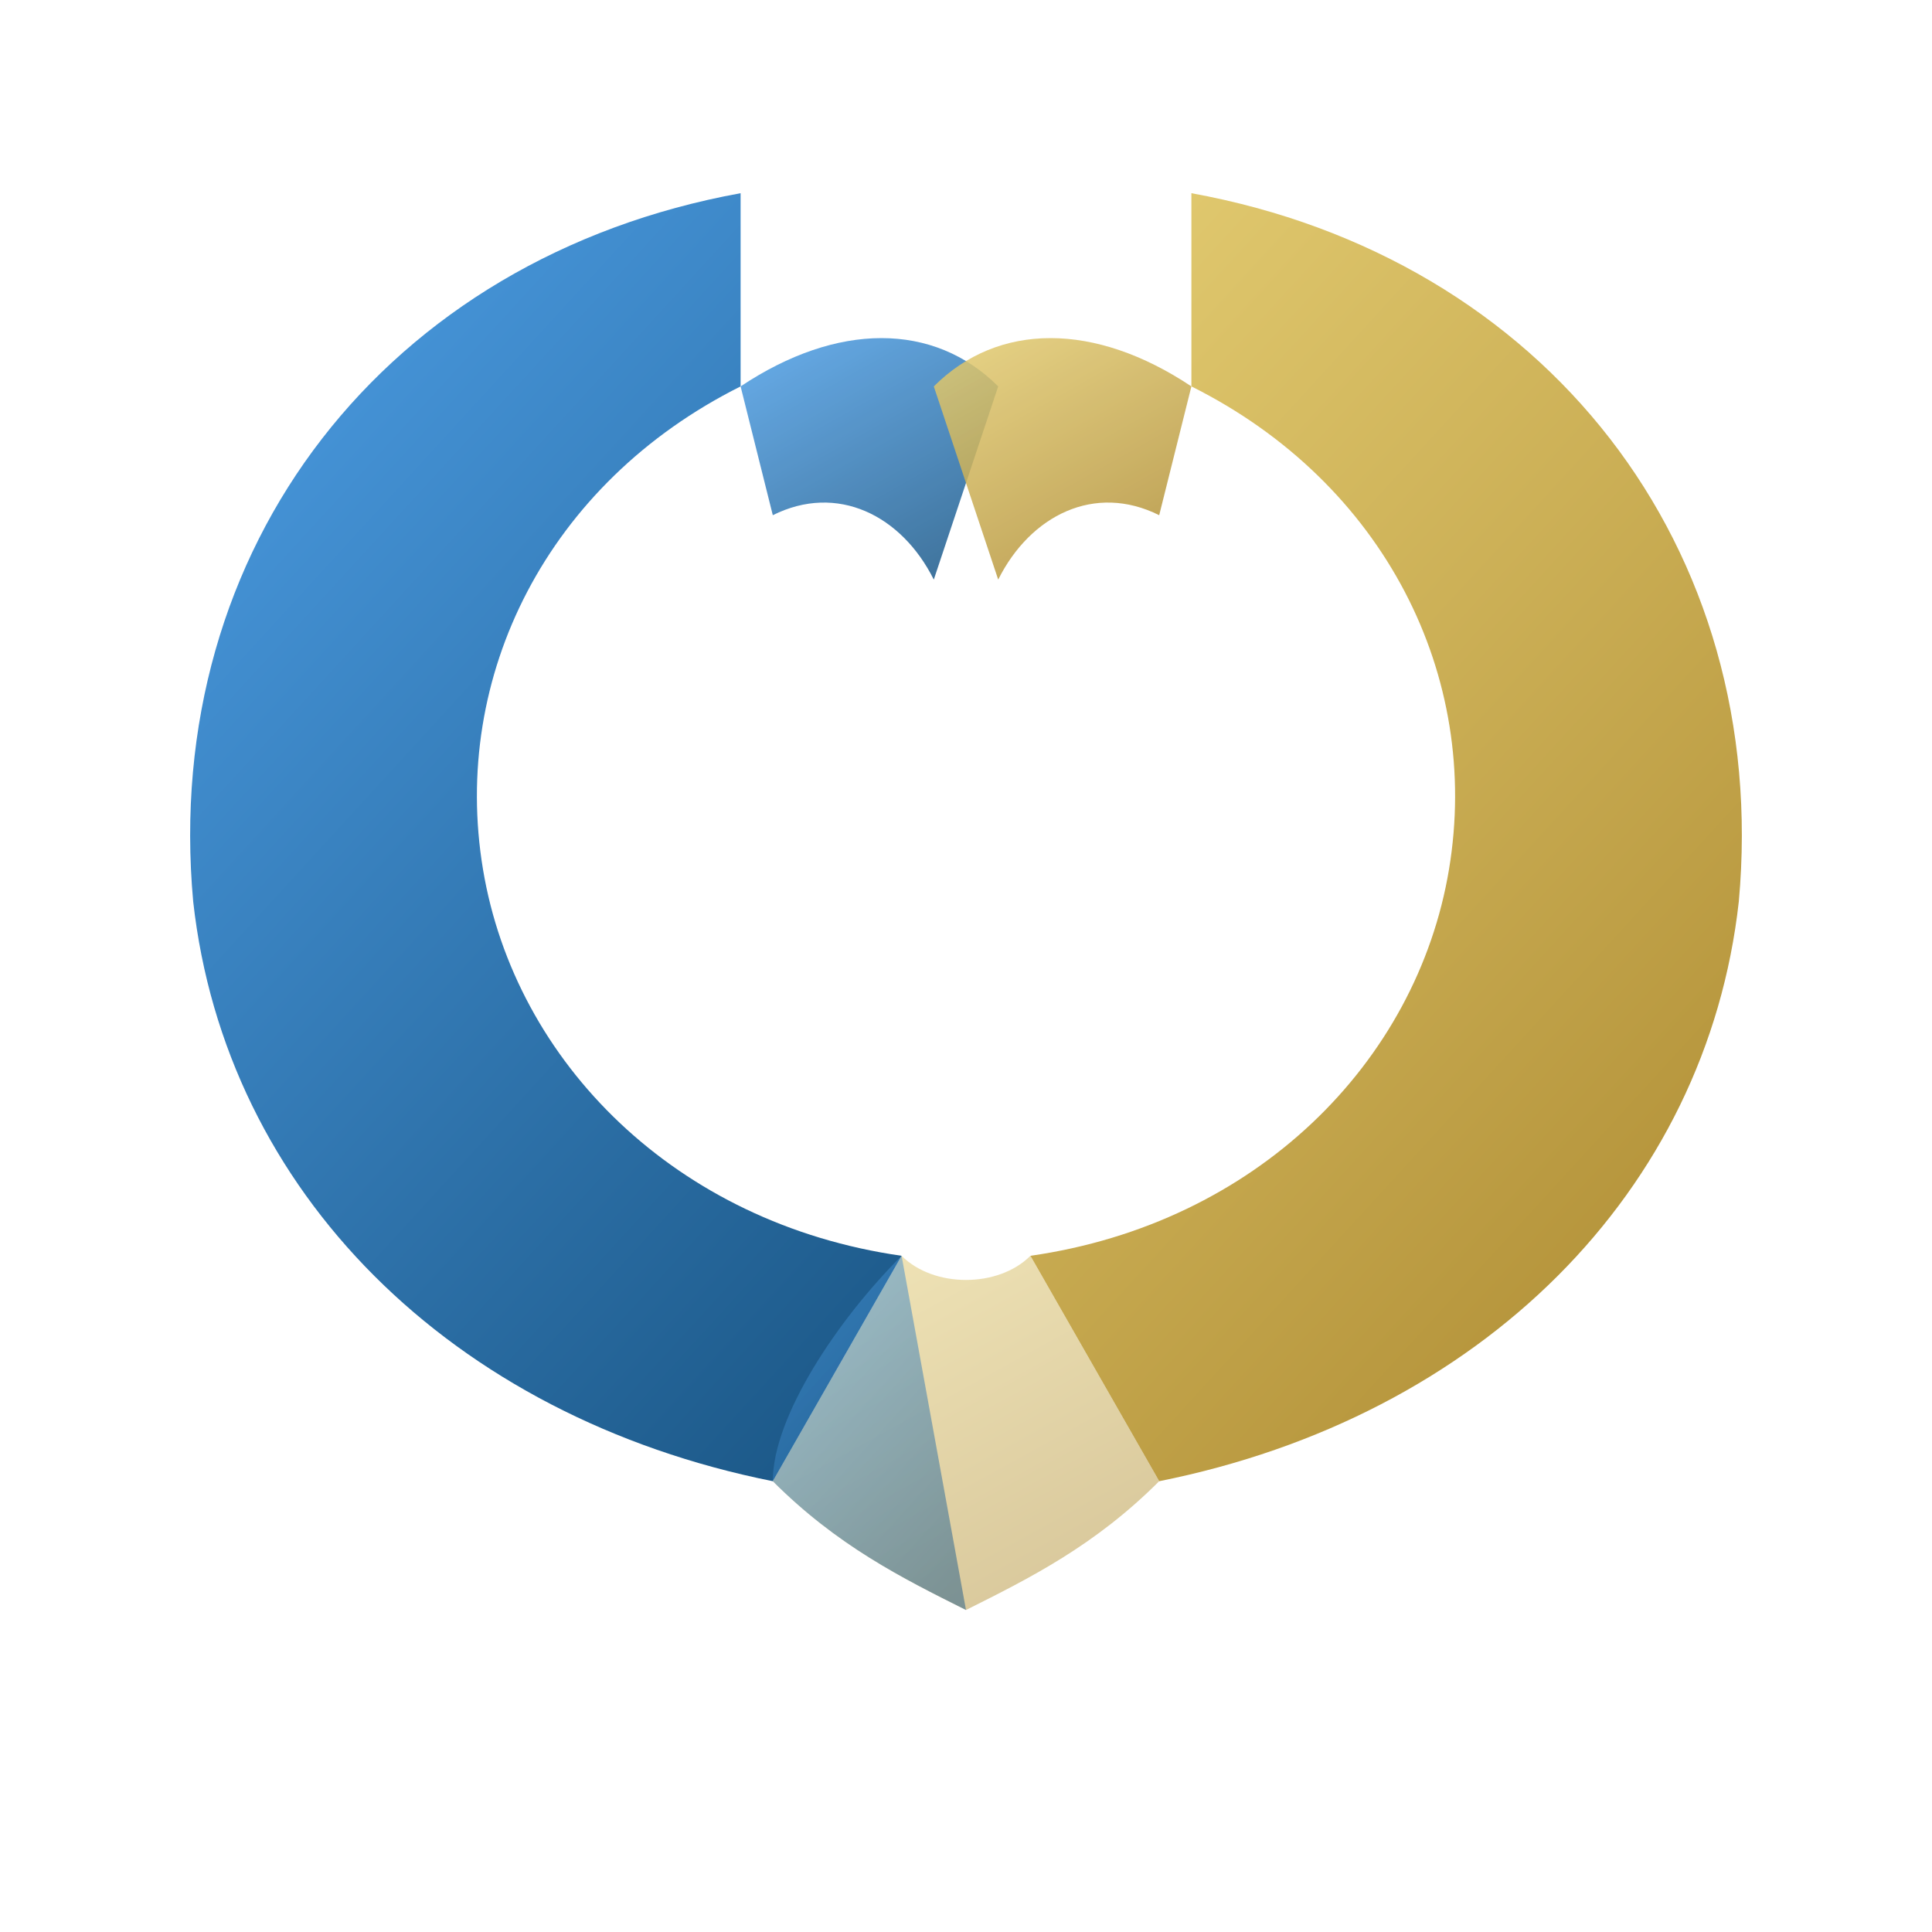
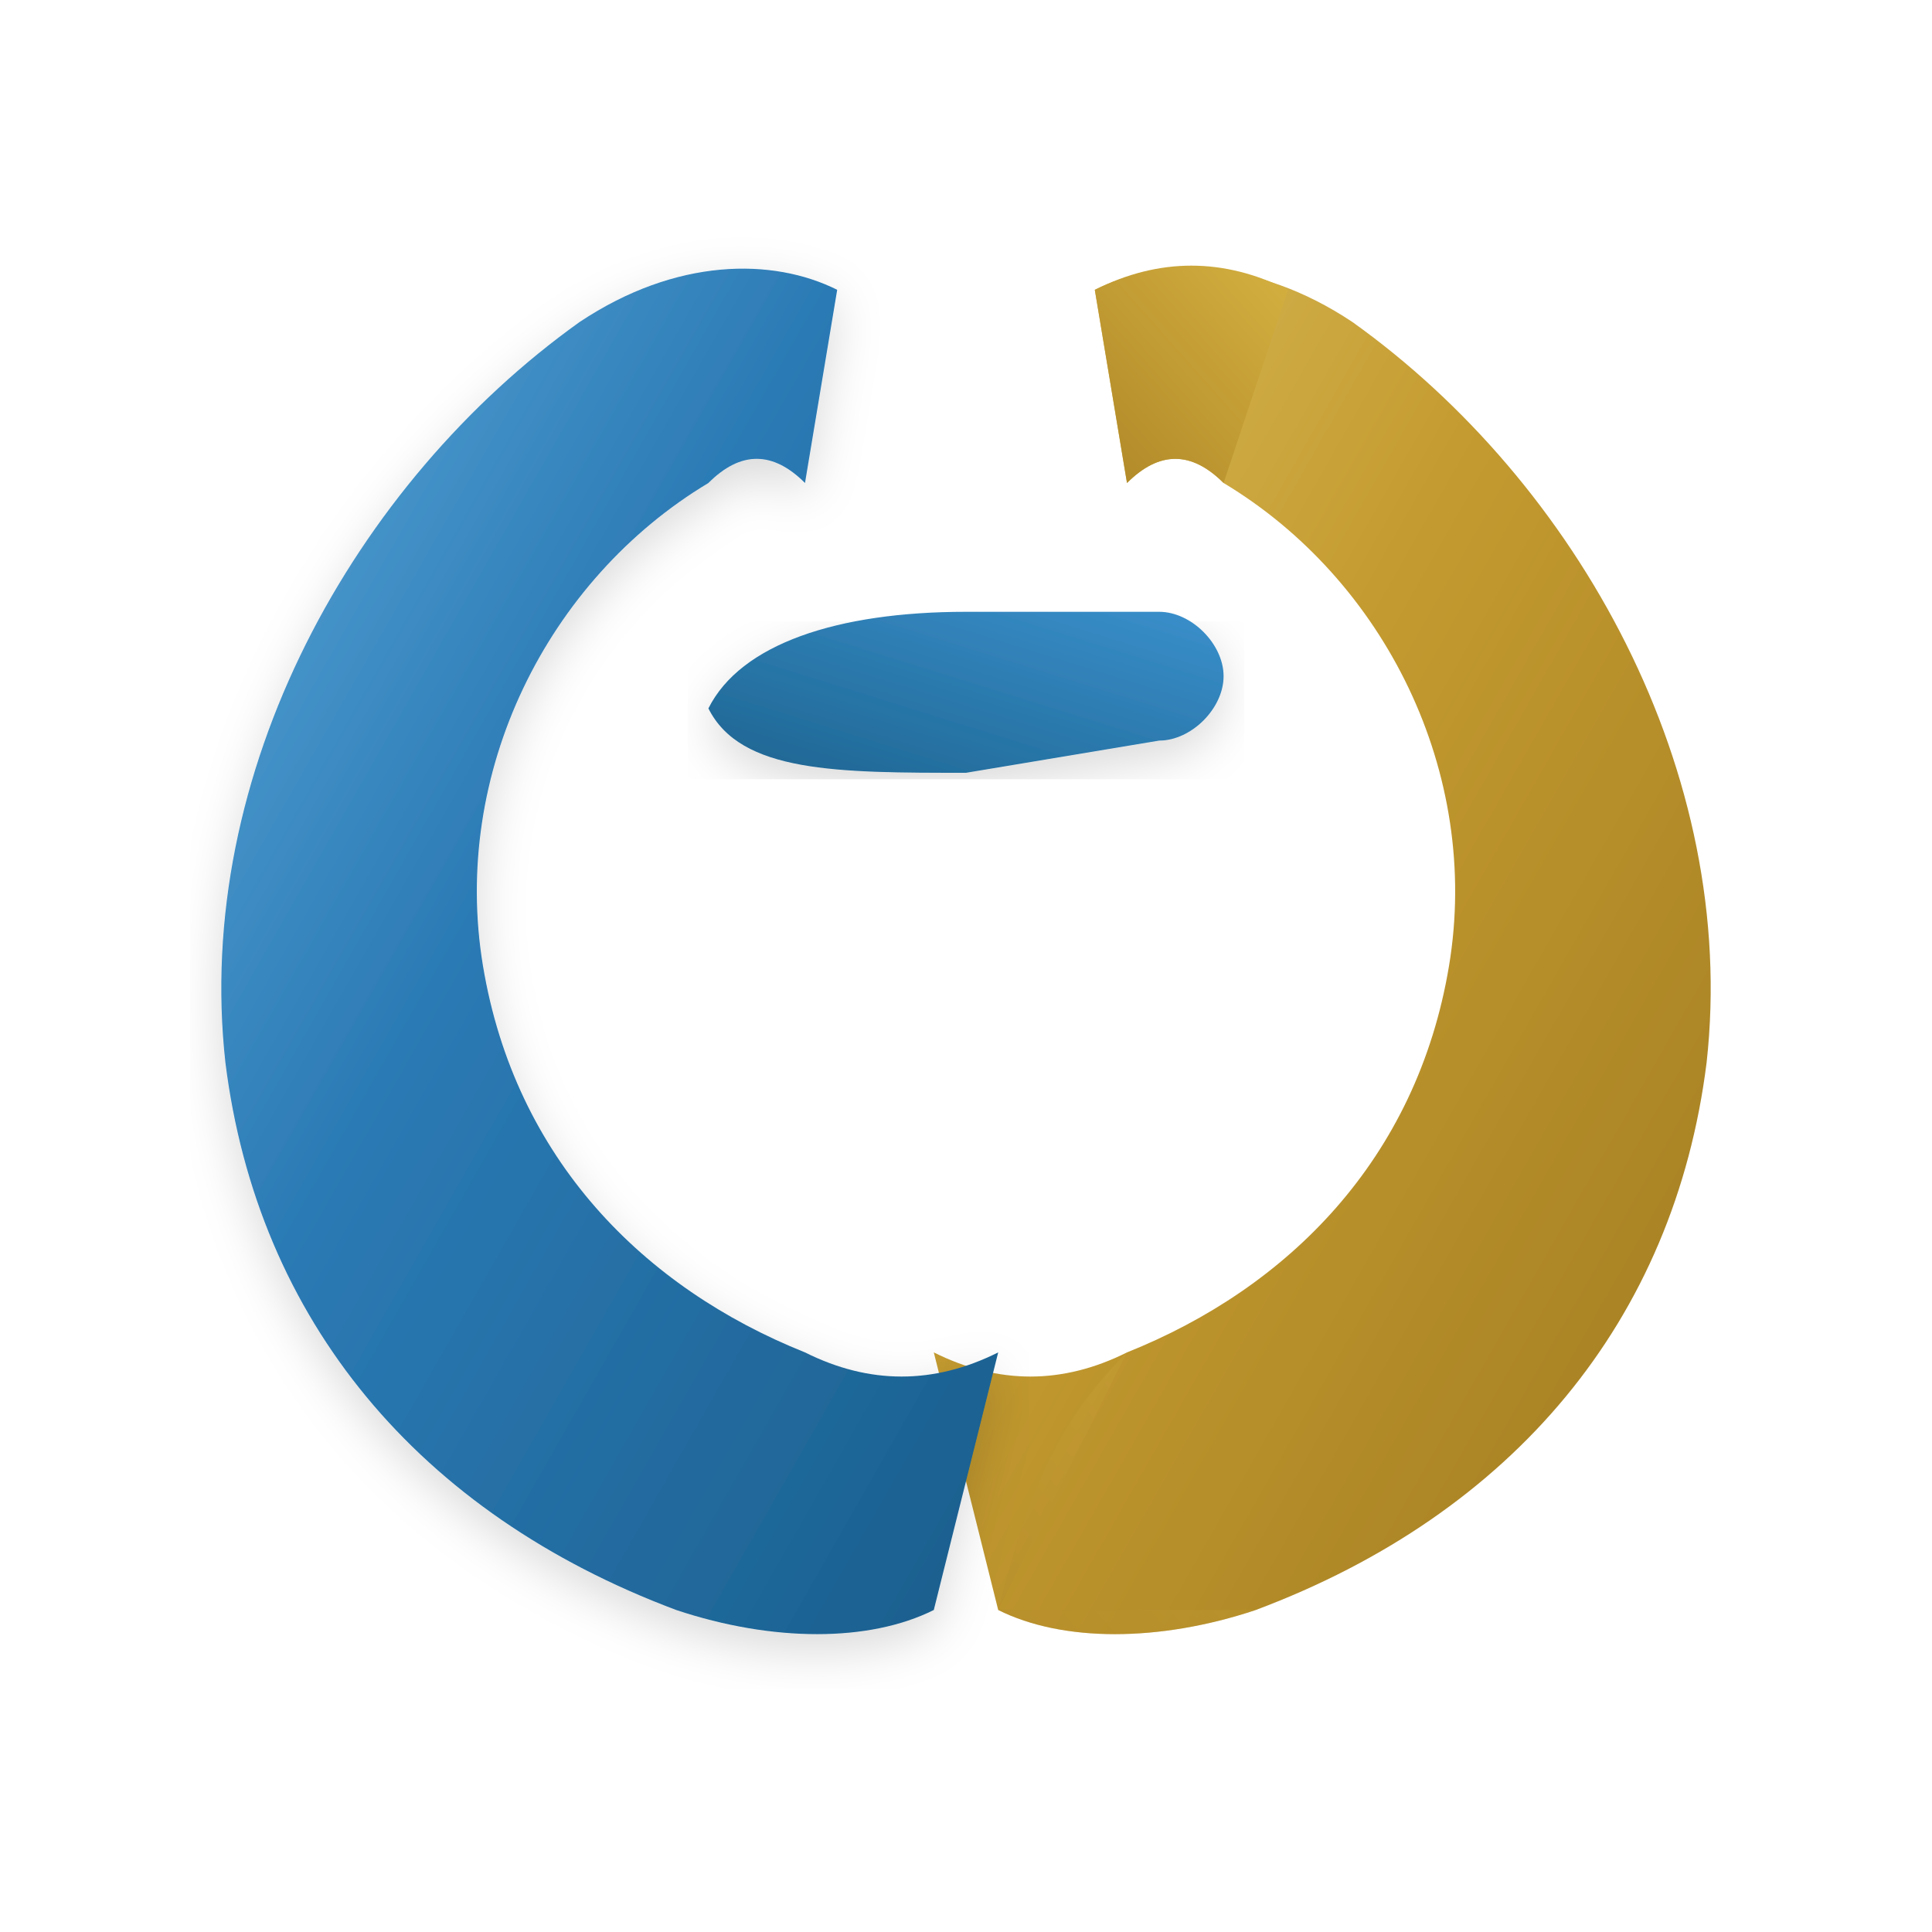
<svg xmlns="http://www.w3.org/2000/svg" viewBox="0 0 120 120" fill="none">
  <defs>
-     <linearGradient id="bi" x1="20%" y1="0%" x2="80%" y2="100%">
-       <stop offset="0%" stop-color="#4a9ae0" />
-       <stop offset="100%" stop-color="#1d5a8a" />
+     <linearGradient id="bl1" x1="0%" y1="0%" x2="100%" y2="100%">
+       <stop offset="0%" stop-color="#5ba8d9" />
+       <stop offset="40%" stop-color="#2b7ab5" />
+       <stop offset="100%" stop-color="#1a5e8c" />
    </linearGradient>
-     <linearGradient id="gi" x1="20%" y1="0%" x2="80%" y2="100%">
-       <stop offset="0%" stop-color="#e0c86e" />
-       <stop offset="100%" stop-color="#b08e35" />
+     <linearGradient id="bl2" x1="100%" y1="0%" x2="0%" y2="100%">
+       <stop offset="0%" stop-color="#3a90cc" />
+       <stop offset="100%" stop-color="#1d6490" />
    </linearGradient>
+     <linearGradient id="gl1" x1="0%" y1="0%" x2="100%" y2="100%">
+       <stop offset="0%" stop-color="#dcc060" />
+       <stop offset="40%" stop-color="#c49b30" />
+       <stop offset="100%" stop-color="#a07a20" />
+     </linearGradient>
+     <linearGradient id="gl2" x1="100%" y1="0%" x2="0%" y2="100%">
+       <stop offset="0%" stop-color="#d4b040" />
+       <stop offset="100%" stop-color="#b08828" />
+     </linearGradient>
+     <filter id="ds" x="-4%" y="-4%" width="108%" height="108%">
+       <feDropShadow dx="0" dy="1" stdDeviation="1.5" flood-color="#0a0e1a" flood-opacity="0.15" />
+     </filter>
  </defs>
-   <path d="     M 46 12     C 24 16, 10 34, 12 56     C 14 74, 28 88, 48 92     L 56 78     C 42 76, 32 66, 30 54     C 28 42, 34 30, 46 24     Z   " fill="url(#bi)" />
-   <path d="     M 46 24     C 52 20, 58 20, 62 24     L 58 36     C 56 32, 52 30, 48 32     Z   " fill="url(#bi)" opacity="0.85" />
-   <path d="     M 74 12     C 96 16, 110 34, 108 56     C 106 74, 92 88, 72 92     L 64 78     C 78 76, 88 66, 90 54     C 92 42, 86 30, 74 24     Z   " fill="url(#gi)" />
-   <path d="     M 74 24     C 68 20, 62 20, 58 24     L 62 36     C 64 32, 68 30, 72 32     Z   " fill="url(#gi)" opacity="0.85" />
-   <path d="     M 48 92     C 52 96, 56 98, 60 100     C 64 98, 68 96, 72 92     L 64 78     C 62 80, 58 80, 56 78     Z   " fill="url(#gi)" opacity="0.5" />
-   <path d="     M 48 92     C 52 96, 56 98, 60 100     L 56 78     C 52 82, 48 88, 48 92     Z   " fill="url(#bi)" opacity="0.5" />
+   <path d="     M 68 18     C 72 16, 78 16, 84 20     C 98 30, 108 48, 106 66     C 104 82, 94 94, 78 100     C 72 102, 66 102, 62 100     L 58 84     C 62 86, 66 86, 70 84     C 80 80, 88 72, 90 60     C 92 48, 86 36, 76 30     C 74 28, 72 28, 70 30     Z   " fill="url(#gl1)" />
+   <path d="     M 52 18     C 48 16, 42 16, 36 20     C 22 30, 12 48, 14 66     C 16 82, 26 94, 42 100     C 48 102, 54 102, 58 100     L 62 84     C 58 86, 54 86, 50 84     C 40 80, 32 72, 30 60     C 28 48, 34 36, 44 30     C 46 28, 48 28, 50 30     Z   " fill="url(#bl1)" filter="url(#ds)" />
+   <path d="     M 44 44     C 46 40, 52 38, 60 38     L 72 38     C 74 38, 76 40, 76 42     C 76 44, 74 46, 72 46     L 60 48     C 52 48, 46 48, 44 44     Z   " fill="url(#bl2)" filter="url(#ds)" />
+   <path d="     M 68 18     C 72 16, 76 16, 80 18     L 76 30     C 74 28, 72 28, 70 30     L 68 18     Z   " fill="url(#gl2)" />
+   <path d="     M 78 100     C 72 102, 66 102, 62 100     L 70 84     C 66 88, 64 92, 62 100   " fill="url(#gl2)" opacity="0.3" />
</svg>
